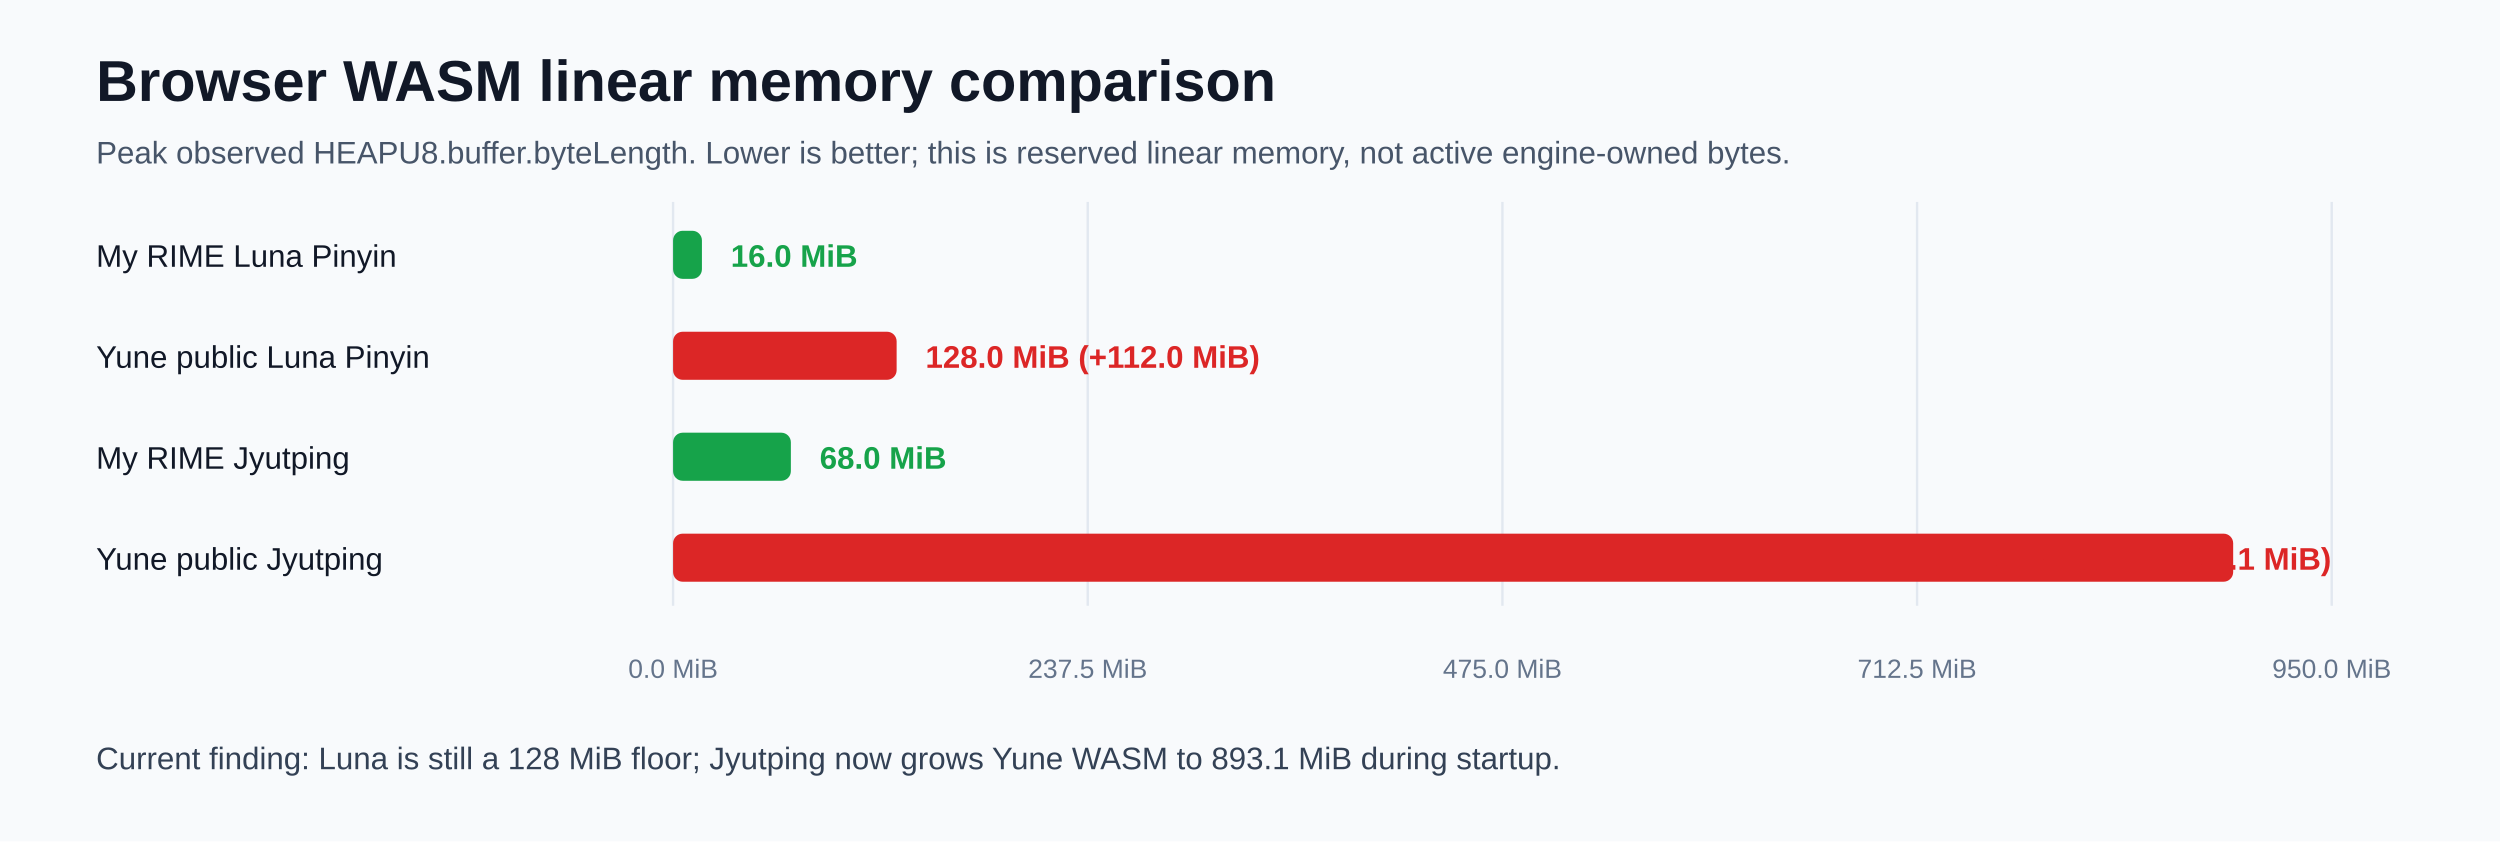
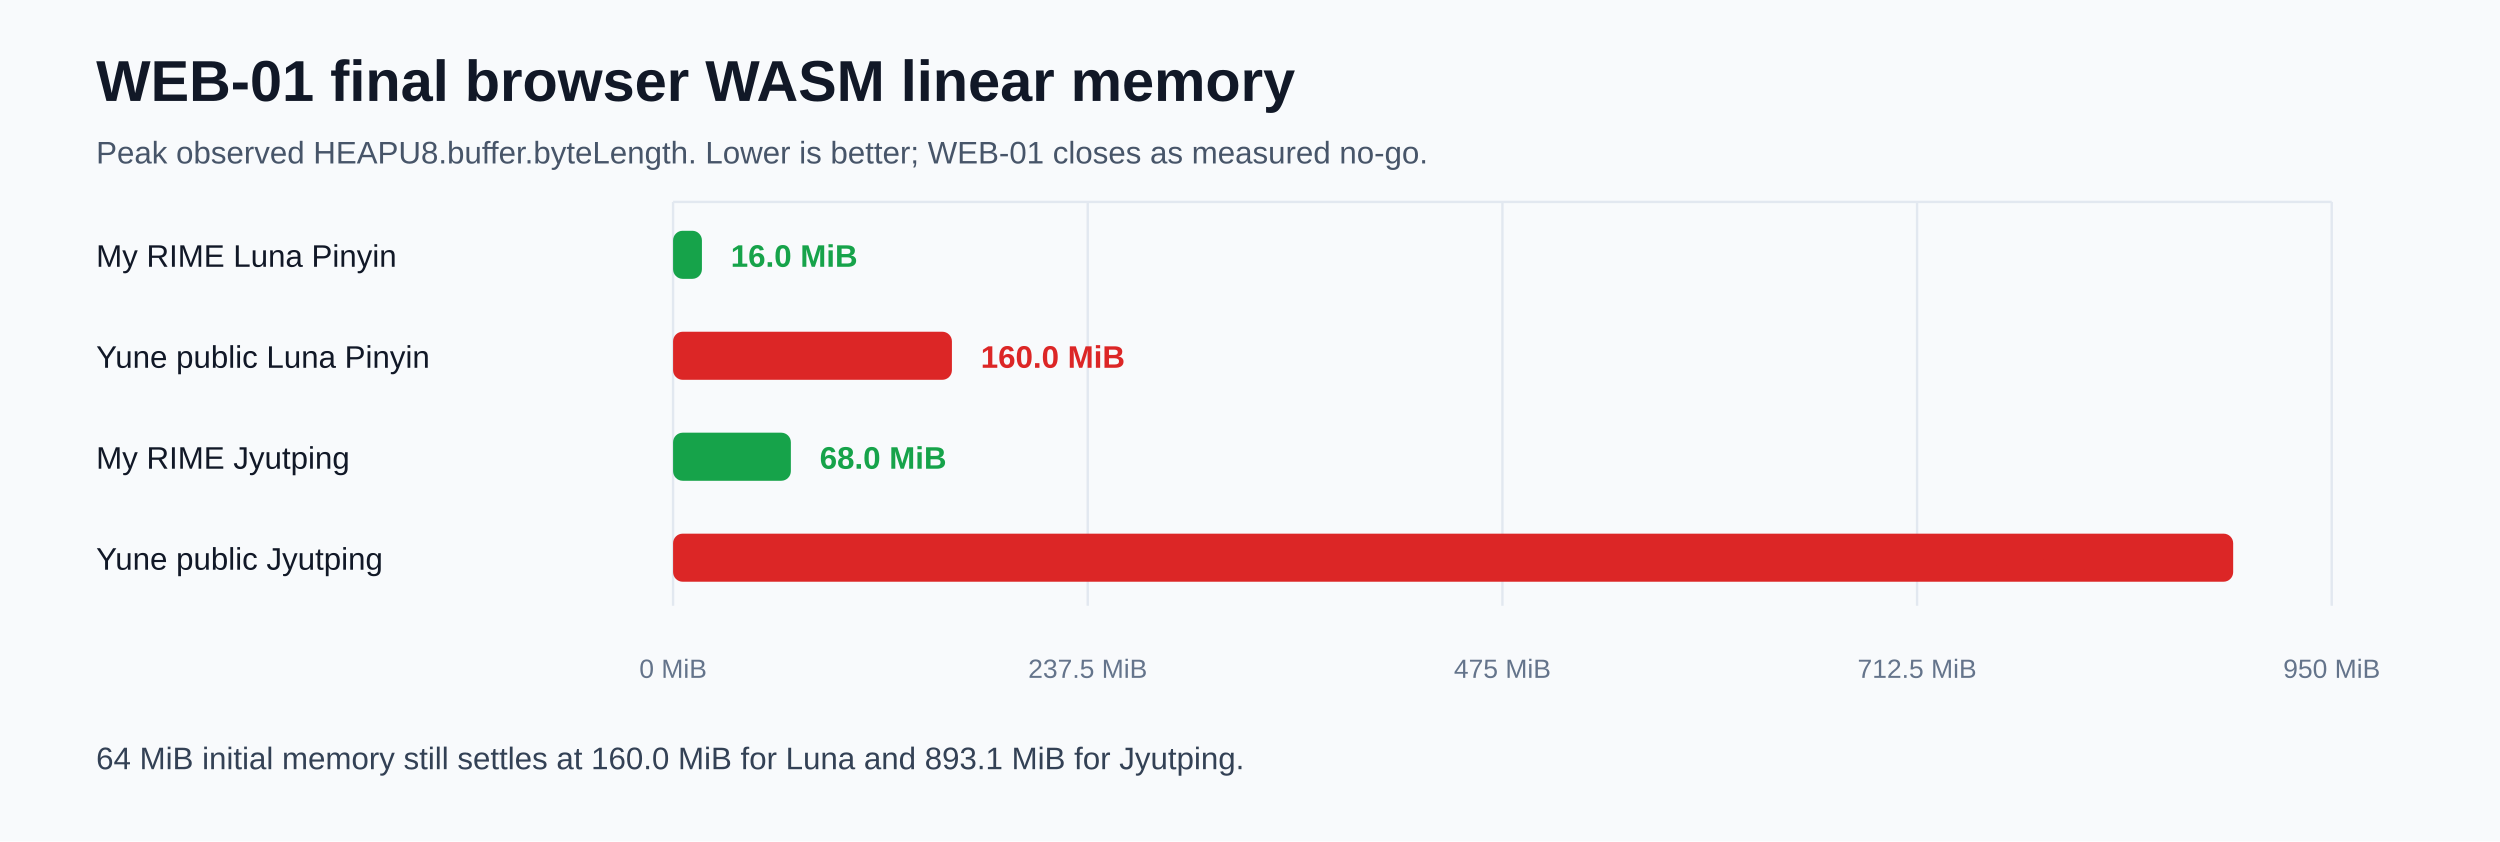
<svg xmlns="http://www.w3.org/2000/svg" width="1040" height="350" viewBox="0 0 1040 350" role="img" aria-labelledby="title desc">
  <rect width="1040" height="350" fill="#f8fafc" />
-   <text x="40" y="42" font-family="Segoe UI, Arial, sans-serif" font-size="24" font-weight="700" fill="#111827">Browser WASM linear memory comparison</text>
-   <text x="40" y="68" font-family="Segoe UI, Arial, sans-serif" font-size="13" fill="#475569">Peak observed HEAPU8.buffer.byteLength. Lower is better; this is reserved linear memory, not active engine-owned bytes.</text>
-   <line x1="280.0" x2="280.0" y1="84" y2="252" stroke="#e2e8f0" />
-   <text x="280.0" y="282" text-anchor="middle" font-family="Segoe UI, Arial, sans-serif" font-size="11" fill="#64748b">0.0 MiB</text>
+   <text x="40" y="42" font-family="Segoe UI, Arial, sans-serif" font-size="24" font-weight="700" fill="#111827">WEB-01 final browser WASM linear memory</text>
+   <text x="40" y="68" font-family="Segoe UI, Arial, sans-serif" font-size="13" fill="#475569">Peak observed HEAPU8.buffer.byteLength. Lower is better; WEB-01 closes as measured no-go.</text>
+   <line x1="280" x2="970" y1="84" y2="84" stroke="#e2e8f0" />
+   <line x1="280" x2="280" y1="84" y2="252" stroke="#e2e8f0" />
  <line x1="452.5" x2="452.5" y1="84" y2="252" stroke="#e2e8f0" />
+   <line x1="625" x2="625" y1="84" y2="252" stroke="#e2e8f0" />
+   <line x1="797.5" x2="797.5" y1="84" y2="252" stroke="#e2e8f0" />
+   <line x1="970" x2="970" y1="84" y2="252" stroke="#e2e8f0" />
+   <text x="280" y="282" text-anchor="middle" font-family="Segoe UI, Arial, sans-serif" font-size="11" fill="#64748b">0 MiB</text>
  <text x="452.5" y="282" text-anchor="middle" font-family="Segoe UI, Arial, sans-serif" font-size="11" fill="#64748b">237.5 MiB</text>
-   <line x1="625.0" x2="625.0" y1="84" y2="252" stroke="#e2e8f0" />
-   <text x="625.0" y="282" text-anchor="middle" font-family="Segoe UI, Arial, sans-serif" font-size="11" fill="#64748b">475.0 MiB</text>
-   <line x1="797.5" x2="797.5" y1="84" y2="252" stroke="#e2e8f0" />
+   <text x="625" y="282" text-anchor="middle" font-family="Segoe UI, Arial, sans-serif" font-size="11" fill="#64748b">475 MiB</text>
  <text x="797.5" y="282" text-anchor="middle" font-family="Segoe UI, Arial, sans-serif" font-size="11" fill="#64748b">712.5 MiB</text>
-   <line x1="970.0" x2="970.0" y1="84" y2="252" stroke="#e2e8f0" />
-   <text x="970.0" y="282" text-anchor="middle" font-family="Segoe UI, Arial, sans-serif" font-size="11" fill="#64748b">950.0 MiB</text>
+   <text x="970" y="282" text-anchor="middle" font-family="Segoe UI, Arial, sans-serif" font-size="11" fill="#64748b">950 MiB</text>
  <text x="40" y="111" font-family="Segoe UI, Arial, sans-serif" font-size="13" fill="#111827">My RIME Luna Pinyin</text>
  <rect x="280" y="96" width="12" height="20" rx="4" fill="#16a34a" />
  <text x="304" y="111" font-family="Segoe UI, Arial, sans-serif" font-size="13" font-weight="600" fill="#16a34a">16.0 MiB</text>
  <text x="40" y="153" font-family="Segoe UI, Arial, sans-serif" font-size="13" fill="#111827">Yune public Luna Pinyin</text>
-   <rect x="280" y="138" width="93" height="20" rx="4" fill="#dc2626" />
-   <text x="385" y="153" font-family="Segoe UI, Arial, sans-serif" font-size="13" font-weight="600" fill="#dc2626">128.0 MiB (+112.0 MiB)</text>
+   <rect x="280" y="138" width="116" height="20" rx="4" fill="#dc2626" />
+   <text x="408" y="153" font-family="Segoe UI, Arial, sans-serif" font-size="13" font-weight="600" fill="#dc2626">160.0 MiB</text>
  <text x="40" y="195" font-family="Segoe UI, Arial, sans-serif" font-size="13" fill="#111827">My RIME Jyutping</text>
  <rect x="280" y="180" width="49" height="20" rx="4" fill="#16a34a" />
  <text x="341" y="195" font-family="Segoe UI, Arial, sans-serif" font-size="13" font-weight="600" fill="#16a34a">68.0 MiB</text>
  <text x="40" y="237" font-family="Segoe UI, Arial, sans-serif" font-size="13" fill="#111827">Yune public Jyutping</text>
  <rect x="280" y="222" width="649" height="20" rx="4" fill="#dc2626" />
-   <text x="830" y="237" font-family="Segoe UI, Arial, sans-serif" font-size="13" font-weight="600" fill="#dc2626">893.1 MiB (+825.1 MiB)</text>
-   <text x="40" y="320" font-family="Segoe UI, Arial, sans-serif" font-size="13" fill="#334155">Current finding: Luna is still a 128 MiB floor; Jyutping now grows Yune WASM to 893.1 MiB during startup.</text>
+   <text x="830" y="237" font-family="Segoe UI, Arial, sans-serif" font-size="13" font-weight="600" fill="#dc2626">893.1 MiB</text>
+   <text x="40" y="320" font-family="Segoe UI, Arial, sans-serif" font-size="13" fill="#334155">64 MiB initial memory still settles at 160.0 MiB for Luna and 893.1 MiB for Jyutping.</text>
</svg>
